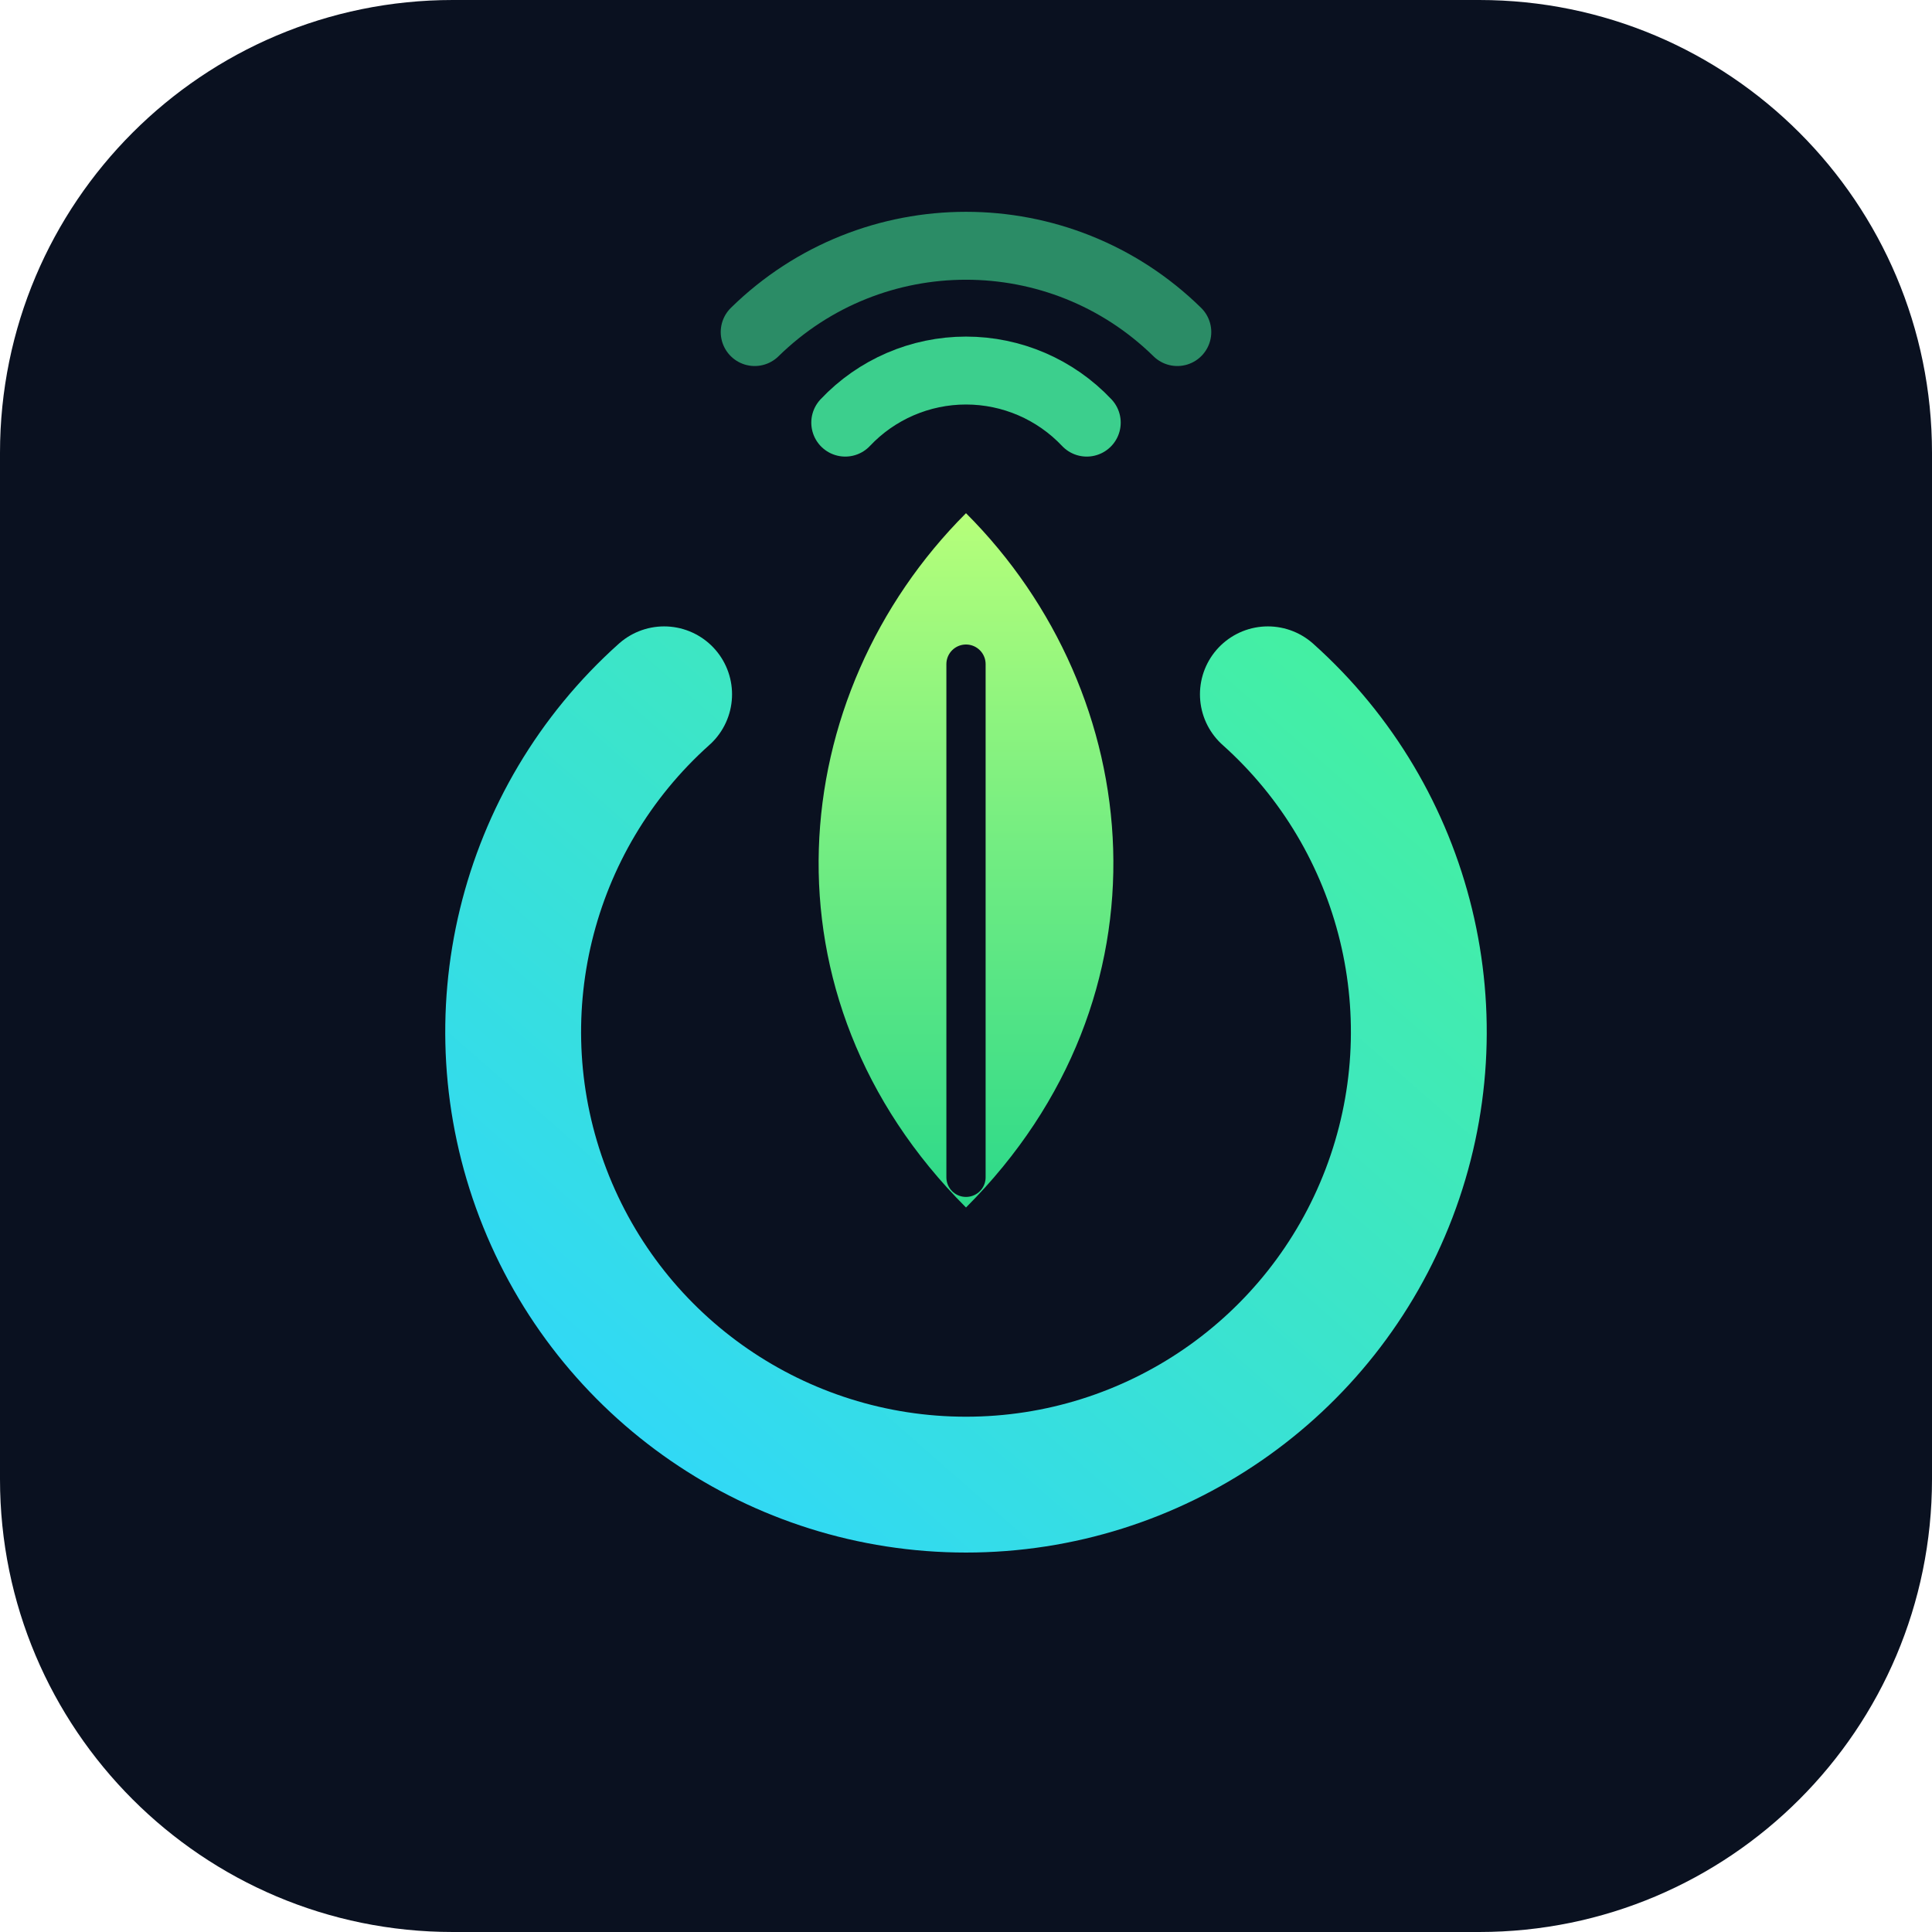
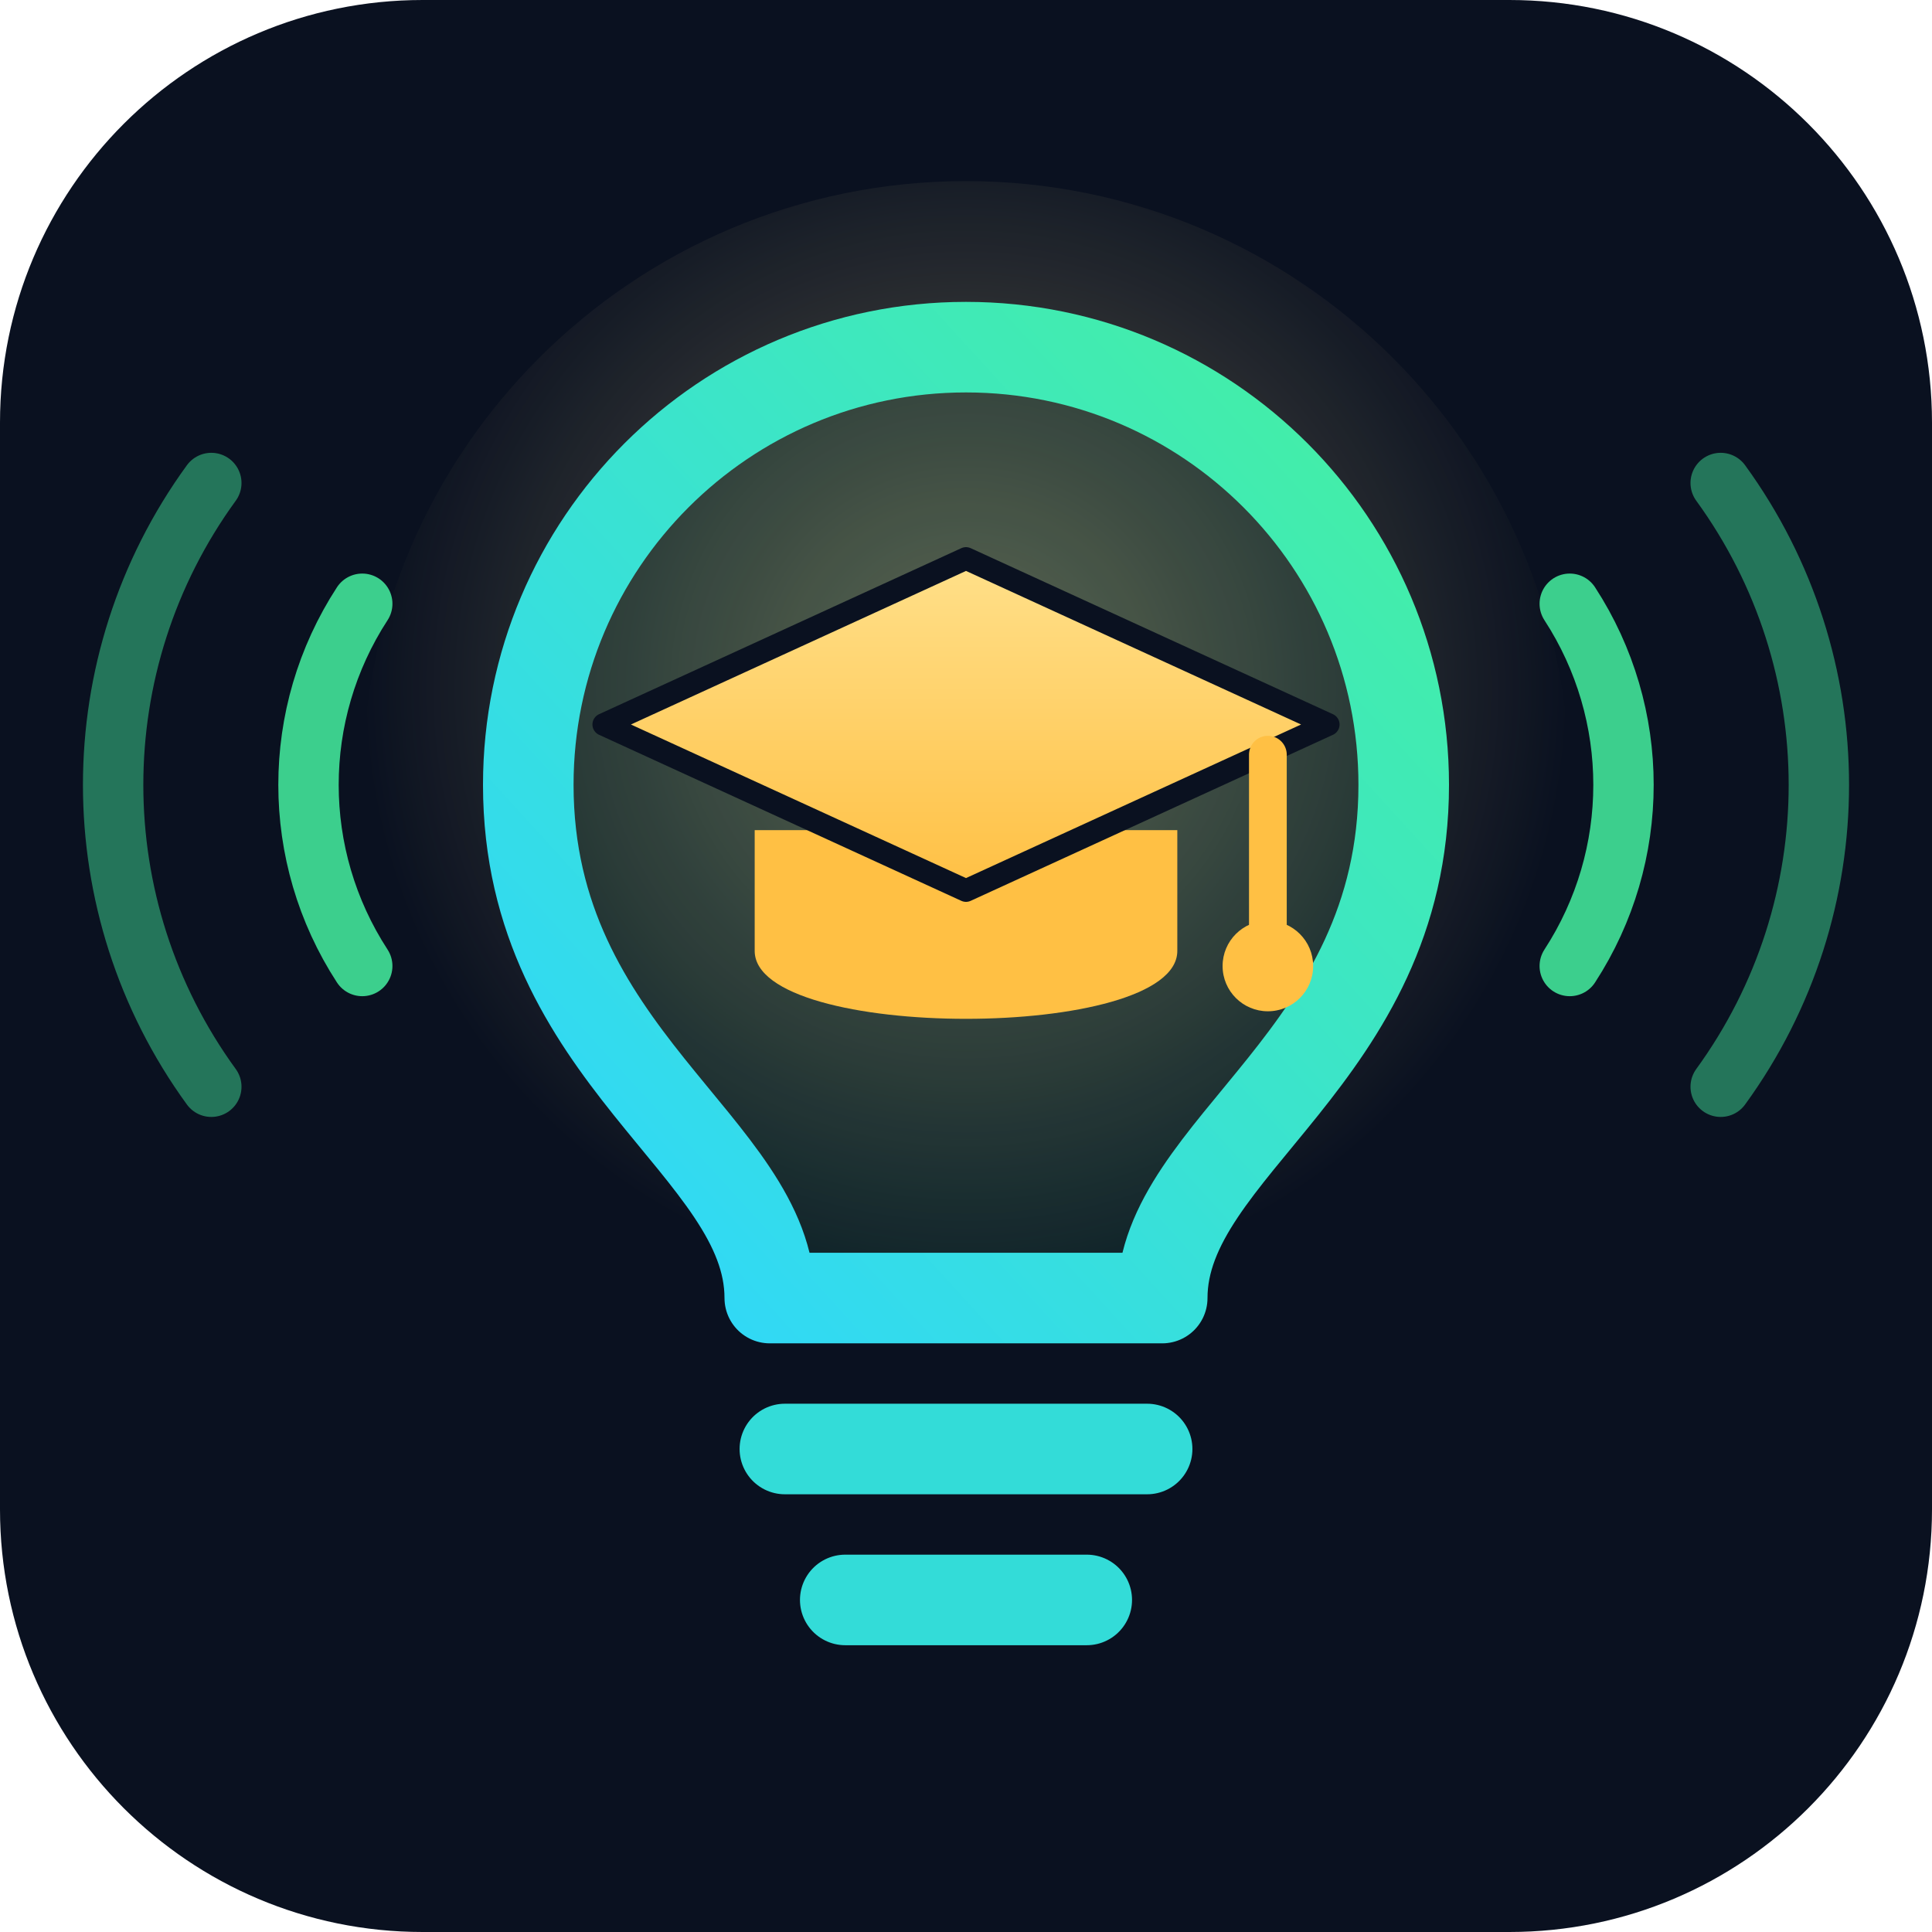
<svg xmlns="http://www.w3.org/2000/svg" viewBox="0 0 128 128">
  <defs>
-     <linearGradient id="g" x1="0" y1="1" x2="1" y2="0">
+     <linearGradient id="b" x1="0" y1="1" x2="1" y2="0">
      <stop offset="0" stop-color="#2fd6ff" />
      <stop offset="1" stop-color="#45f0a0" />
    </linearGradient>
-     <linearGradient id="h" x1="0" y1="1" x2="0" y2="0">
-       <stop offset="0" stop-color="#2bd98a" />
-       <stop offset="1" stop-color="#b6ff7a" />
+     <linearGradient id="c" x1="0" y1="0" x2="0" y2="1">
+       <stop offset="0" stop-color="#ffe08a" />
+       <stop offset="1" stop-color="#ffc044" />
    </linearGradient>
+     <radialGradient id="r" cx=".5" cy=".42" r=".5">
+       <stop offset="0" stop-color="#ffe9a0" stop-opacity=".35" />
+       <stop offset="1" stop-color="#ffe9a0" stop-opacity="0" />
+     </radialGradient>
  </defs>
-   <rect width="128" height="128" rx="30" fill="#0a1120" />
-   <path d="M44 46 A30 30 0 1 0 84 46" fill="none" stroke="url(#g)" stroke-width="9" stroke-linecap="round" />
-   <path d="M64 80 C50 66 52 46 64 34 C76 46 78 66 64 80 Z" fill="url(#h)" />
-   <path d="M64 78 V44" stroke="#0a1120" stroke-width="2.6" stroke-linecap="round" />
-   <path d="M50 22 A20 20 0 0 1 78 22" fill="none" stroke="#45f0a0" stroke-width="4.5" stroke-linecap="round" opacity=".55" />
-   <path d="M56 28 A11 11 0 0 1 72 28" fill="none" stroke="#45f0a0" stroke-width="4.5" stroke-linecap="round" opacity=".85" />
+   <rect width="128" height="128" rx="28" fill="#0a1120" />
+   <circle cx="64" cy="52" r="40" fill="url(#r)" />
+   <g fill="none" stroke="#45f0a0" stroke-width="4" stroke-linecap="round">
+     <path d="M24 40 A22 22 0 0 0 24 64" opacity=".85" />
+     <path d="M14 32 A34 34 0 0 0 14 72" opacity=".45" />
+     <path d="M104 40 A22 22 0 0 1 104 64" opacity=".85" />
+     <path d="M114 32 A34 34 0 0 1 114 72" opacity=".45" />
+   </g>
+   <path d="M51 86 C51 76 35 70 35 52 A29 29 0 1 1 93 52 C93 70 77 76 77 86 Z" fill="#45f0a0" fill-opacity=".08" stroke="url(#b)" stroke-width="6" stroke-linejoin="round" />
+   <g stroke="#33dcd8" stroke-width="6" stroke-linecap="round">
+     <path d="M52 96 H76" />
+     <path d="M56 106 H72" />
+   </g>
+   <path d="M50 55 V63 C50 69 78 69 78 63 V55" fill="#ffc044" />
+   <path d="M64 37 L88 48 L64 59 L40 48 Z" fill="url(#c)" stroke="#0a1120" stroke-width="1.5" stroke-linejoin="round" />
+   <path d="M84 50 V62" stroke="#ffc044" stroke-width="2.5" stroke-linecap="round" />
+   <circle cx="84" cy="64" r="3" fill="#ffc044" />
</svg>
